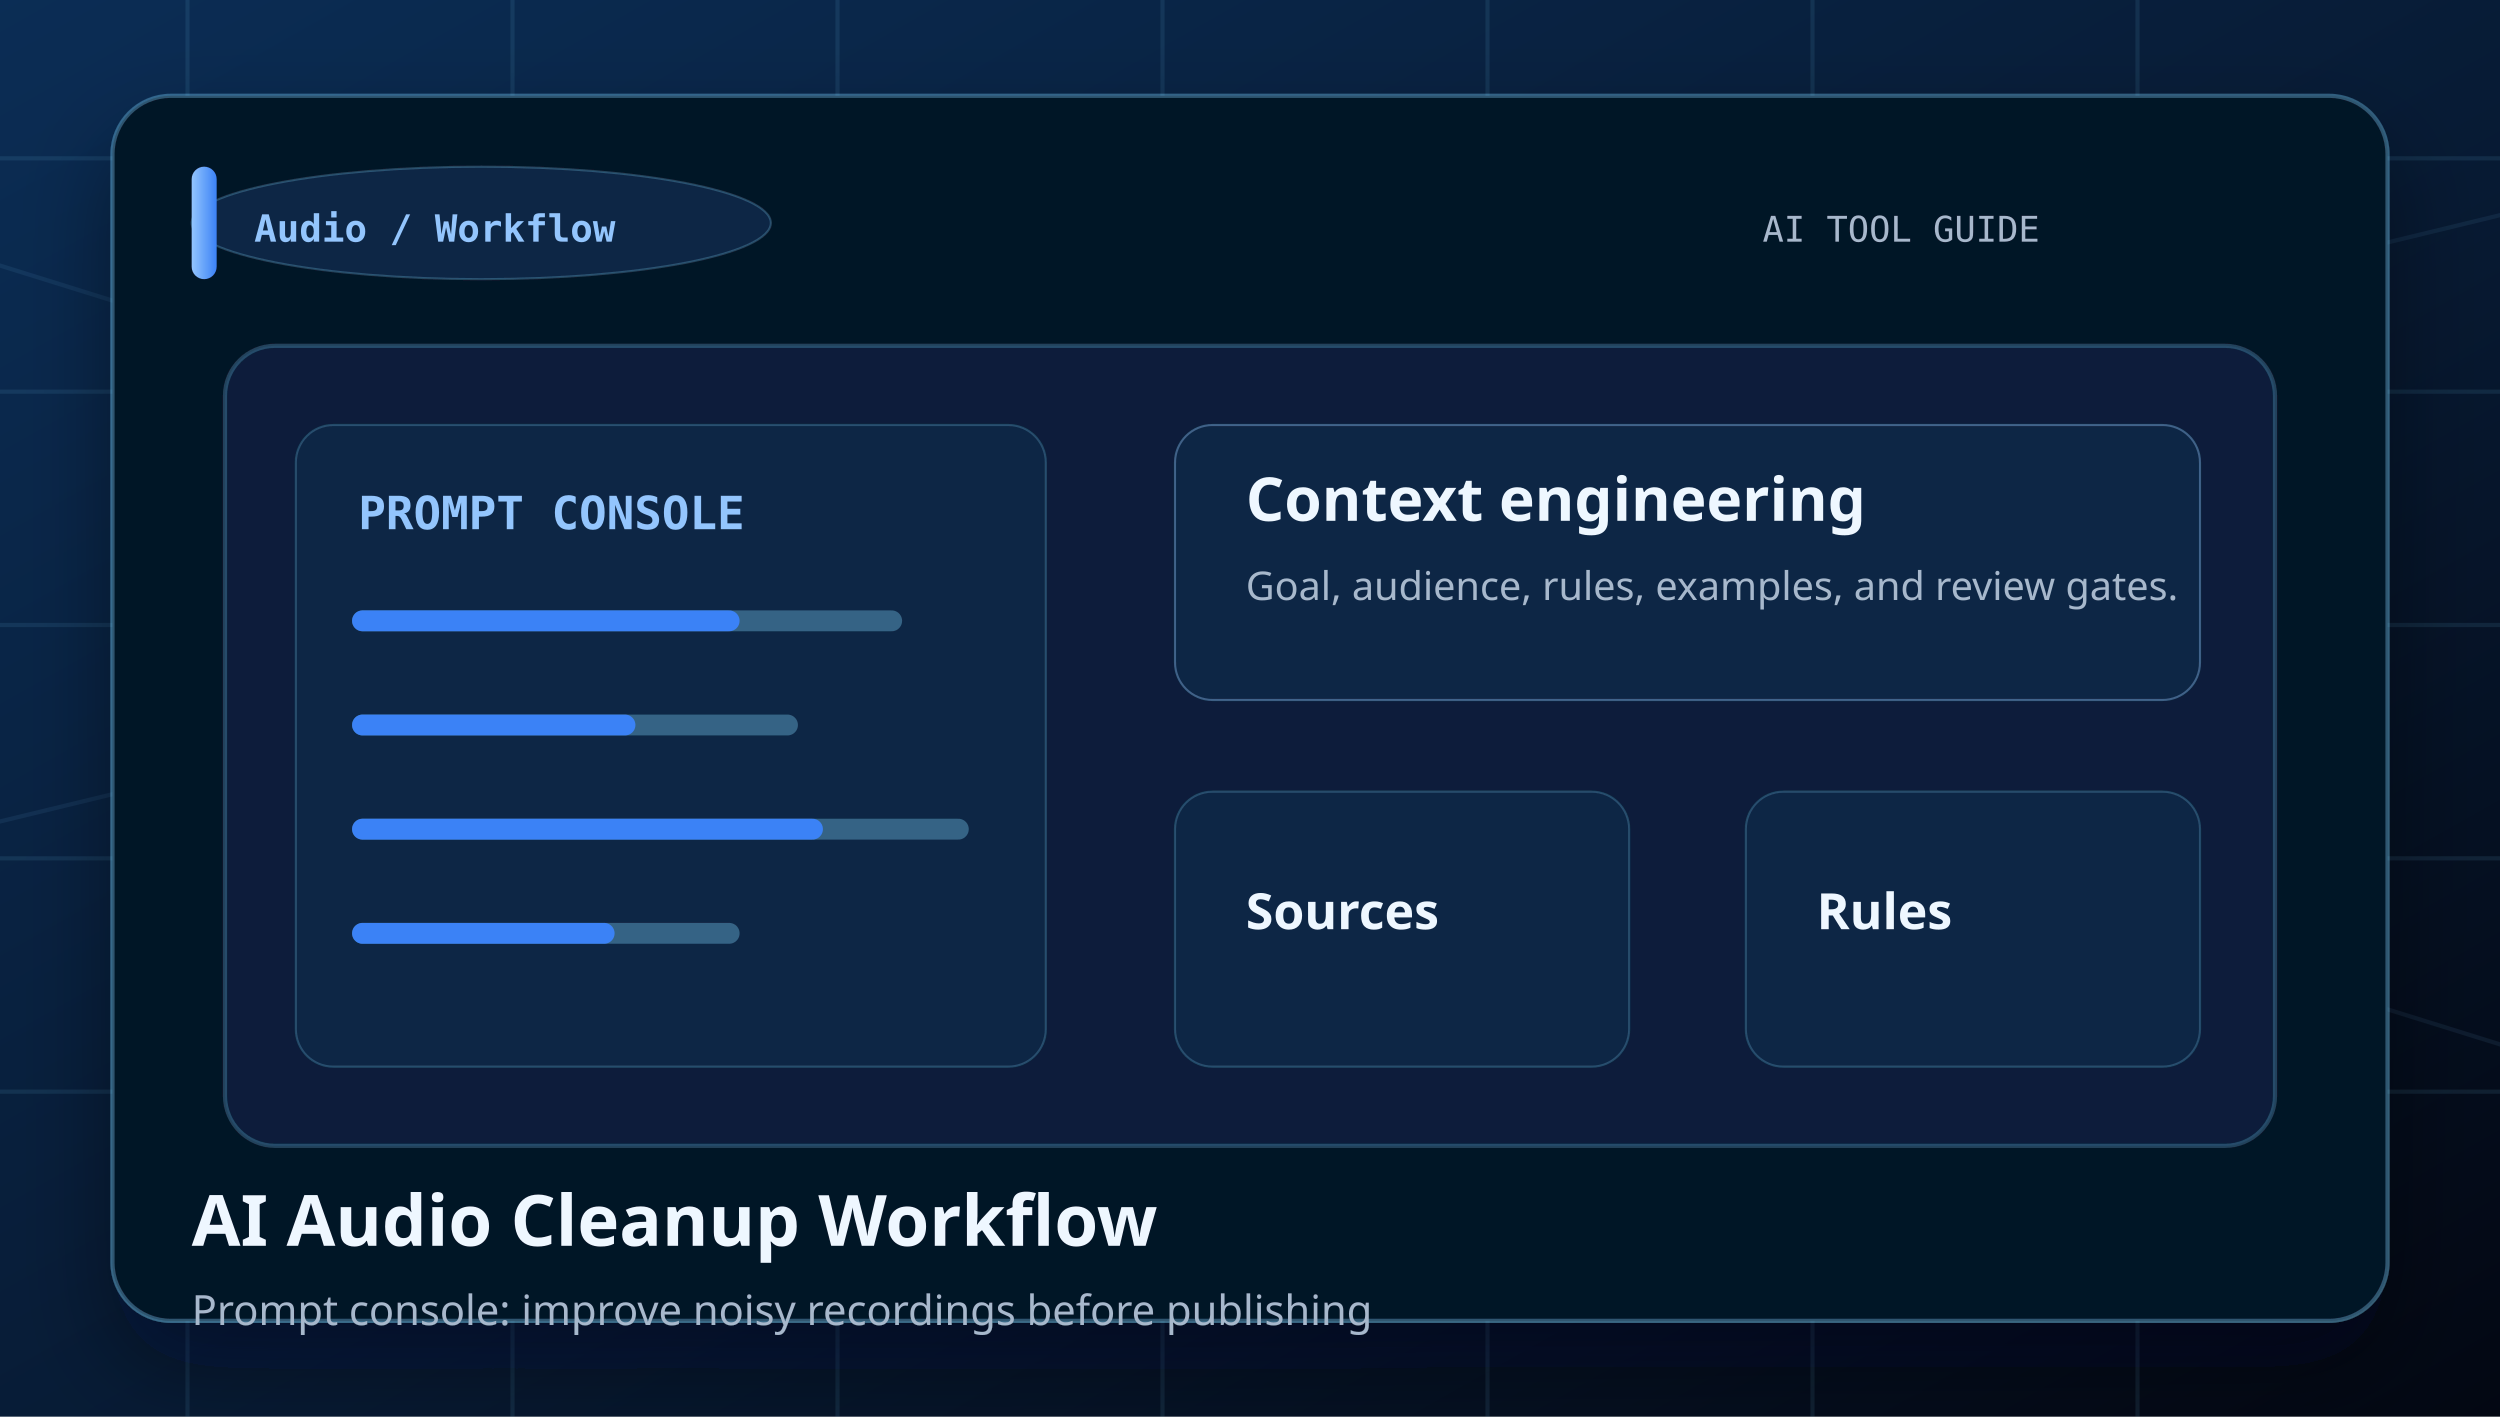
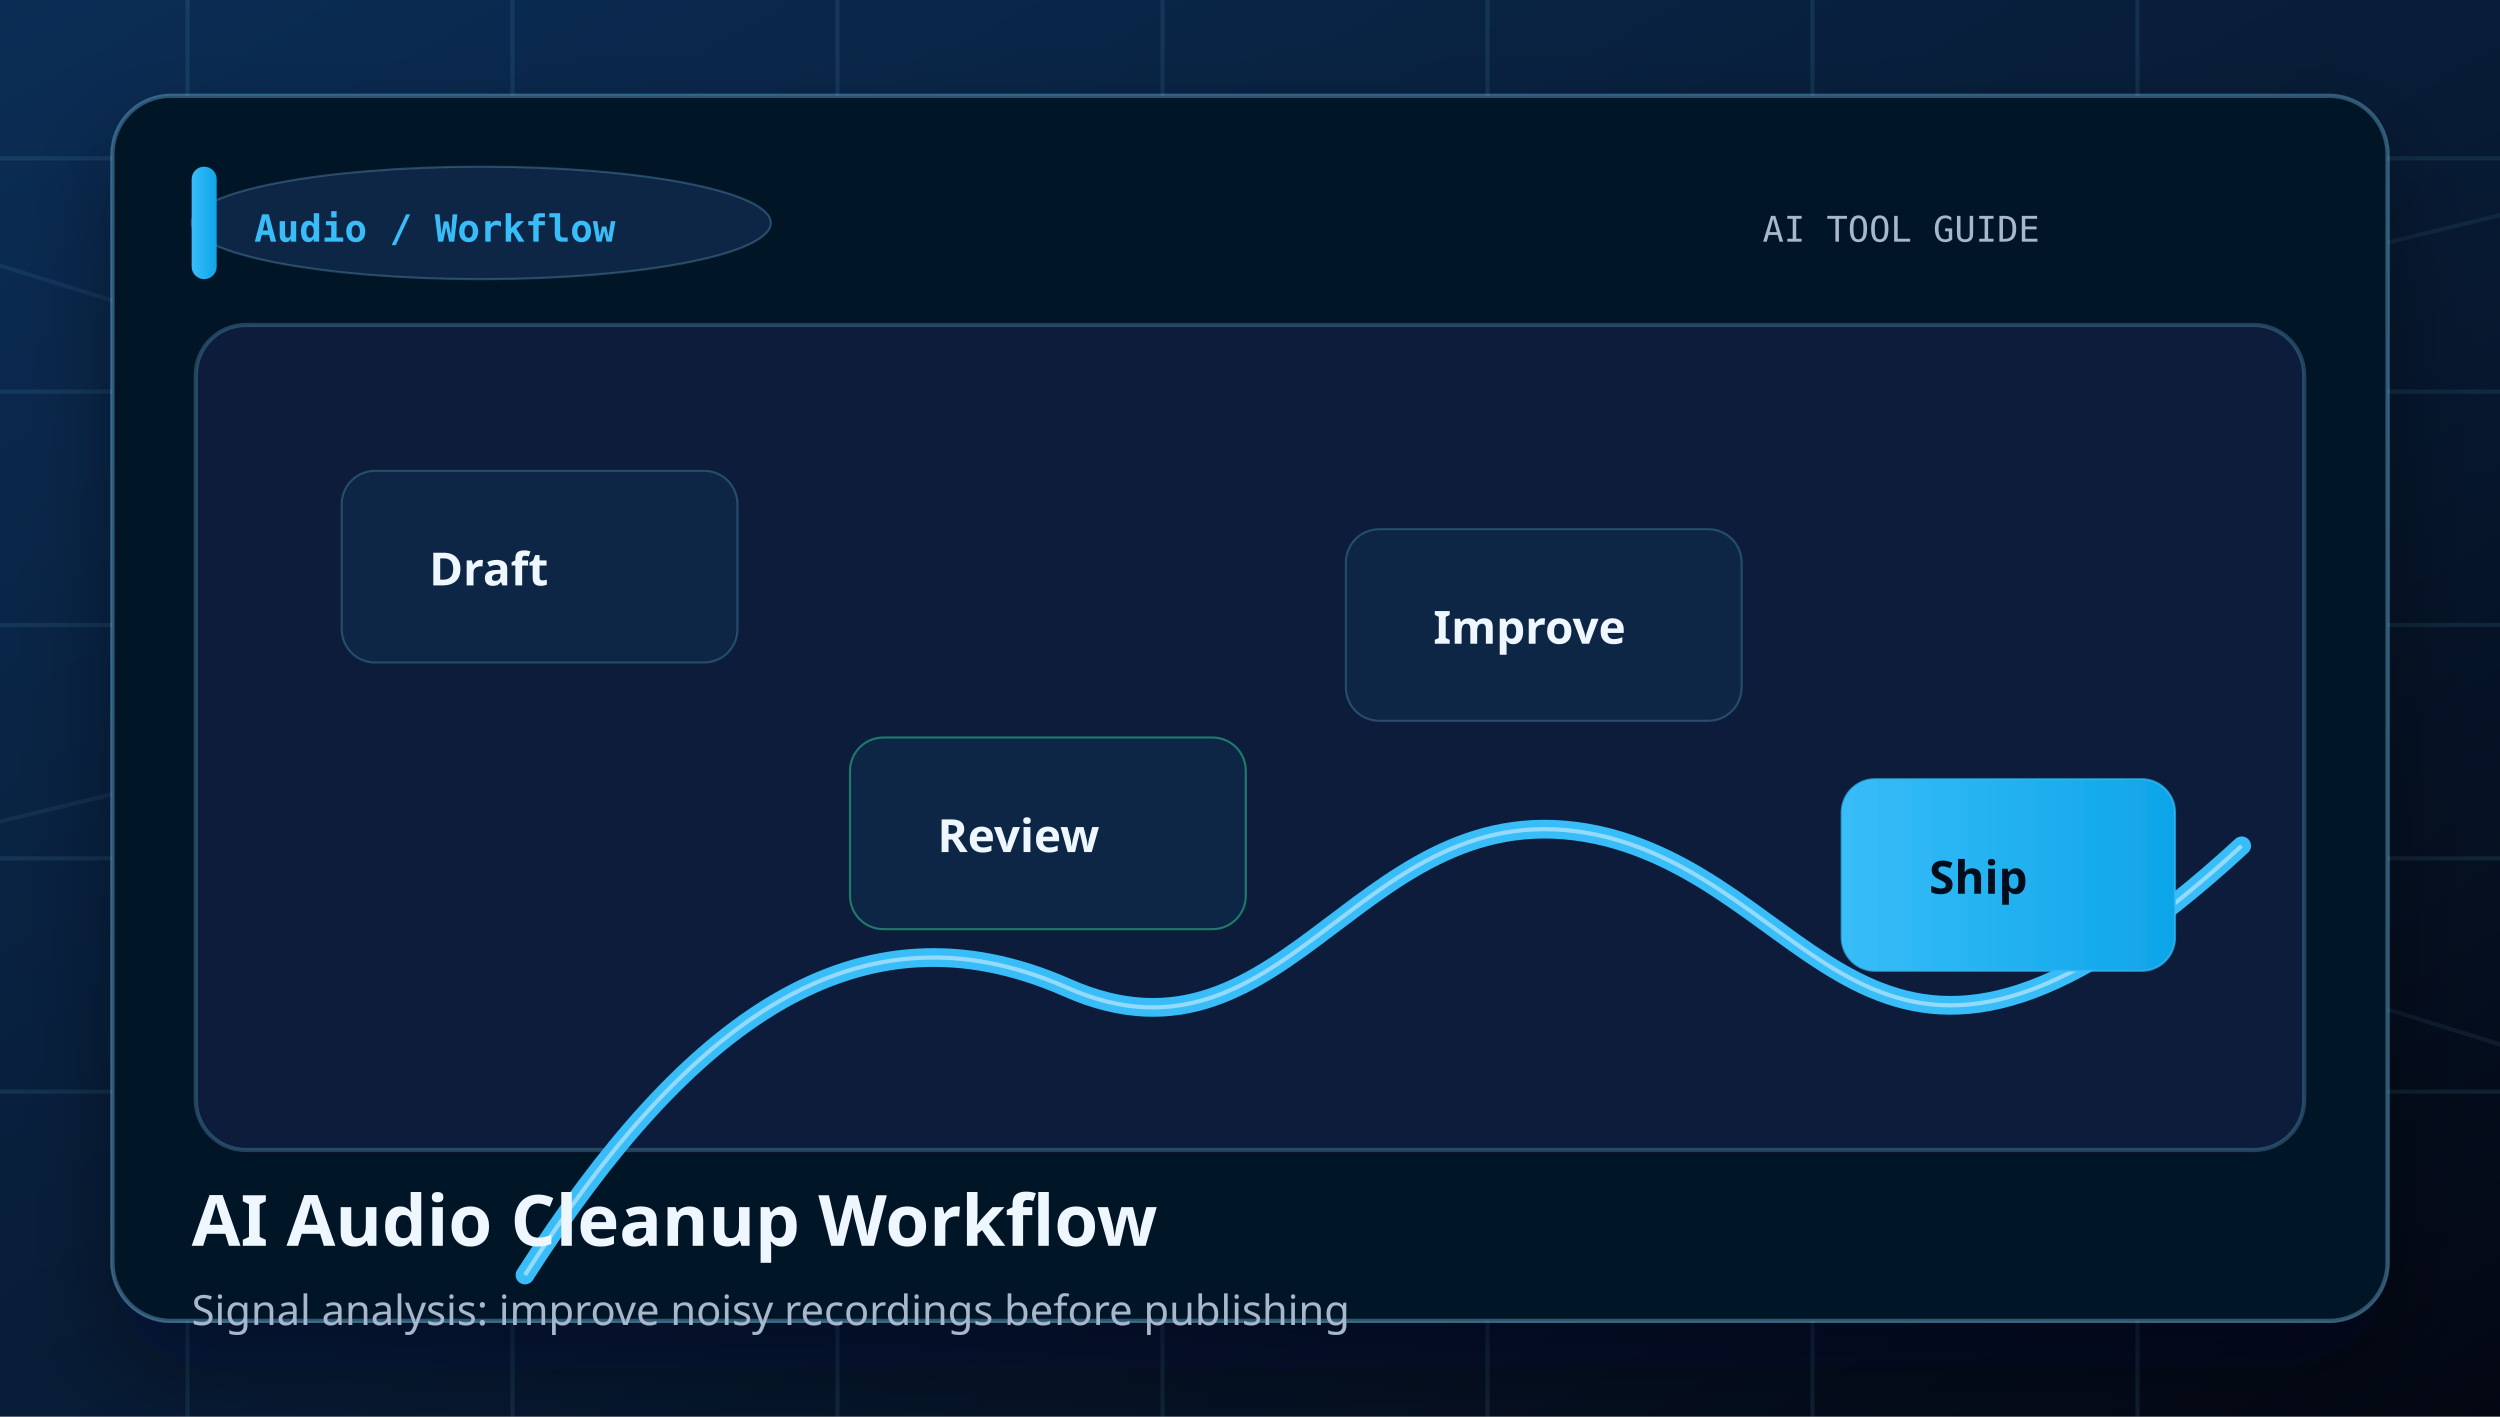
<svg xmlns="http://www.w3.org/2000/svg" width="1200" height="680" viewBox="0 0 1200 680" role="img" aria-labelledby="title desc">
  <defs>
    <linearGradient id="articleBg" x1="0" x2="1" y1="0" y2="1">
      <stop offset="0" stop-color="#0b2d55" />
      <stop offset=".56" stop-color="#071a33" />
      <stop offset="1" stop-color="#030712" />
    </linearGradient>
    <linearGradient id="articleAccent" x1="0" x2="1">
-       <stop offset="0" stop-color="#93c5fd" />
-       <stop offset="1" stop-color="#3b82f6" />
+       <stop offset="0" stop-color="#38bdf8" />
+       <stop offset="1" stop-color="#0ea5e9" />
    </linearGradient>
    <filter id="articleShadow" x="-20%" y="-20%" width="140%" height="140%">
      <feDropShadow dx="0" dy="22" stdDeviation="22" flood-color="#020617" flood-opacity=".42" />
    </filter>
  </defs>
  <rect width="1200" height="680" fill="url(#articleBg)" />
  <path d="M0 76h1200M0 188h1200M0 300h1200M0 412h1200M0 524h1200M90 0v680M246 0v680M402 0v680M558 0v680M714 0v680M870 0v680M1026 0v680" stroke="#7dd3fc" stroke-width="2" opacity=".10" />
  <path d="M-24 120L1260 520M-40 404L1230 96" stroke="#7dd3fc" stroke-width="2" stroke-opacity=".08" />
  <g filter="url(#articleShadow)">
    <rect x="54" y="46" width="1092" height="588" rx="28" fill="#061426" stroke="#7dd3fc" stroke-opacity=".34" stroke-width="2" />
    <rect x="92" y="80" width="278" height="54" rx="999" fill="#0f2745" stroke="#7dd3fc" stroke-opacity=".26" />
    <rect x="92" y="80" width="12" height="54" rx="6" fill="url(#articleAccent)" />
-     <text x="122" y="116" font-family="Cascadia Mono,Consolas,monospace" font-size="18" font-weight="800" fill="#93c5fd">Audio / Workflow</text>
+     <text x="122" y="116" font-family="Cascadia Mono,Consolas,monospace" font-size="18" font-weight="800" fill="#38bdf8">Audio / Workflow</text>
    <text x="846" y="116" font-family="Cascadia Mono,Consolas,monospace" font-size="17" fill="#a7b8cc">AI TOOL GUIDE</text>
-     <g transform="translate(108 166)">
-       <rect width="984" height="384" rx="24" fill="#081f3a" stroke="#7dd3fc" stroke-opacity=".25" stroke-width="2" />
-       <rect x="34" y="38" width="360" height="308" rx="18" fill="#0f2745" stroke="#7dd3fc" stroke-opacity=".24" />
-       <text x="64" y="88" font-family="Cascadia Mono,Consolas,monospace" font-size="22" font-weight="800" fill="#93c5fd">PROMPT CONSOLE</text>
-       <path d="M66 132h254M66 182h204M66 232h286M66 282h176" stroke="#7dd3fc" stroke-width="10" stroke-linecap="round" stroke-opacity=".35" />
-       <path d="M66 132h176M66 182h126M66 232h216M66 282h116" stroke="#3b82f6" stroke-width="10" stroke-linecap="round" />
-       <rect x="456" y="38" width="492" height="132" rx="18" fill="#0f2745" stroke="#93c5fd" stroke-opacity=".38" />
-       <text x="490" y="84" font-family="Segoe UI,Trebuchet MS,sans-serif" font-size="29" font-weight="800" fill="#eef7ff">Context engineering</text>
-       <text x="490" y="122" font-family="Segoe UI,Trebuchet MS,sans-serif" font-size="19" fill="#a7b8cc">Goal, audience, rules, examples, and review gates.</text>
-       <rect x="456" y="214" width="218" height="132" rx="18" fill="#0f2745" stroke="#7dd3fc" stroke-opacity=".24" />
-       <rect x="730" y="214" width="218" height="132" rx="18" fill="#0f2745" stroke="#7dd3fc" stroke-opacity=".24" />
-       <text x="490" y="280" font-family="Segoe UI,Trebuchet MS,sans-serif" font-size="24" font-weight="800" fill="#eef7ff">Sources</text>
-       <text x="764" y="280" font-family="Segoe UI,Trebuchet MS,sans-serif" font-size="24" font-weight="800" fill="#eef7ff">Rules</text>
+     <g transform="translate(94 156)">
+       <rect width="1012" height="396" rx="24" fill="#081f3a" stroke="#7dd3fc" stroke-opacity=".25" stroke-width="2" />
+       <path d="M158 456C236 334 318 274 418 318C526 366 560 216 678 246C784 274 808 410 982 250" fill="none" stroke="#38bdf8" stroke-width="9" stroke-linecap="round" />
+       <path d="M158 456C236 334 318 274 418 318C526 366 560 216 678 246C784 274 808 410 982 250" fill="none" stroke="#e0f2fe" stroke-width="2" stroke-opacity=".55" />
+       <g font-family="Segoe UI,Trebuchet MS,sans-serif" font-size="22" font-weight="800">
+         <rect x="70" y="70" width="190" height="92" rx="16" fill="#0f2745" stroke="#7dd3fc" stroke-opacity=".24" />
+         <text x="112" y="125" fill="#eef7ff">Draft</text>
+         <rect x="314" y="198" width="190" height="92" rx="16" fill="#0f2745" stroke="#34d399" stroke-opacity=".50" />
+         <text x="356" y="253" fill="#eef7ff">Review</text>
+         <rect x="552" y="98" width="190" height="92" rx="16" fill="#0f2745" stroke="#7dd3fc" stroke-opacity=".24" />
+         <text x="594" y="153" fill="#eef7ff">Improve</text>
+         <rect x="790" y="218" width="160" height="92" rx="16" fill="url(#articleAccent)" stroke="#38bdf8" stroke-opacity=".70" />
+         <text x="832" y="273" fill="#03101f">Ship</text>
+       </g>
    </g>
    <text x="92" y="598" font-family="Segoe UI,Trebuchet MS,sans-serif" font-size="34" font-weight="800" fill="#eef7ff">AI Audio Cleanup Workflow</text>
-     <text x="92" y="636" font-family="Segoe UI,Trebuchet MS,sans-serif" font-size="20" fill="#a7b8cc">Prompt console: improve noisy recordings before publishing</text>
+     <text x="92" y="636" font-family="Segoe UI,Trebuchet MS,sans-serif" font-size="20" fill="#a7b8cc">Signal analysis: improve noisy recordings before publishing</text>
  </g>
</svg>
